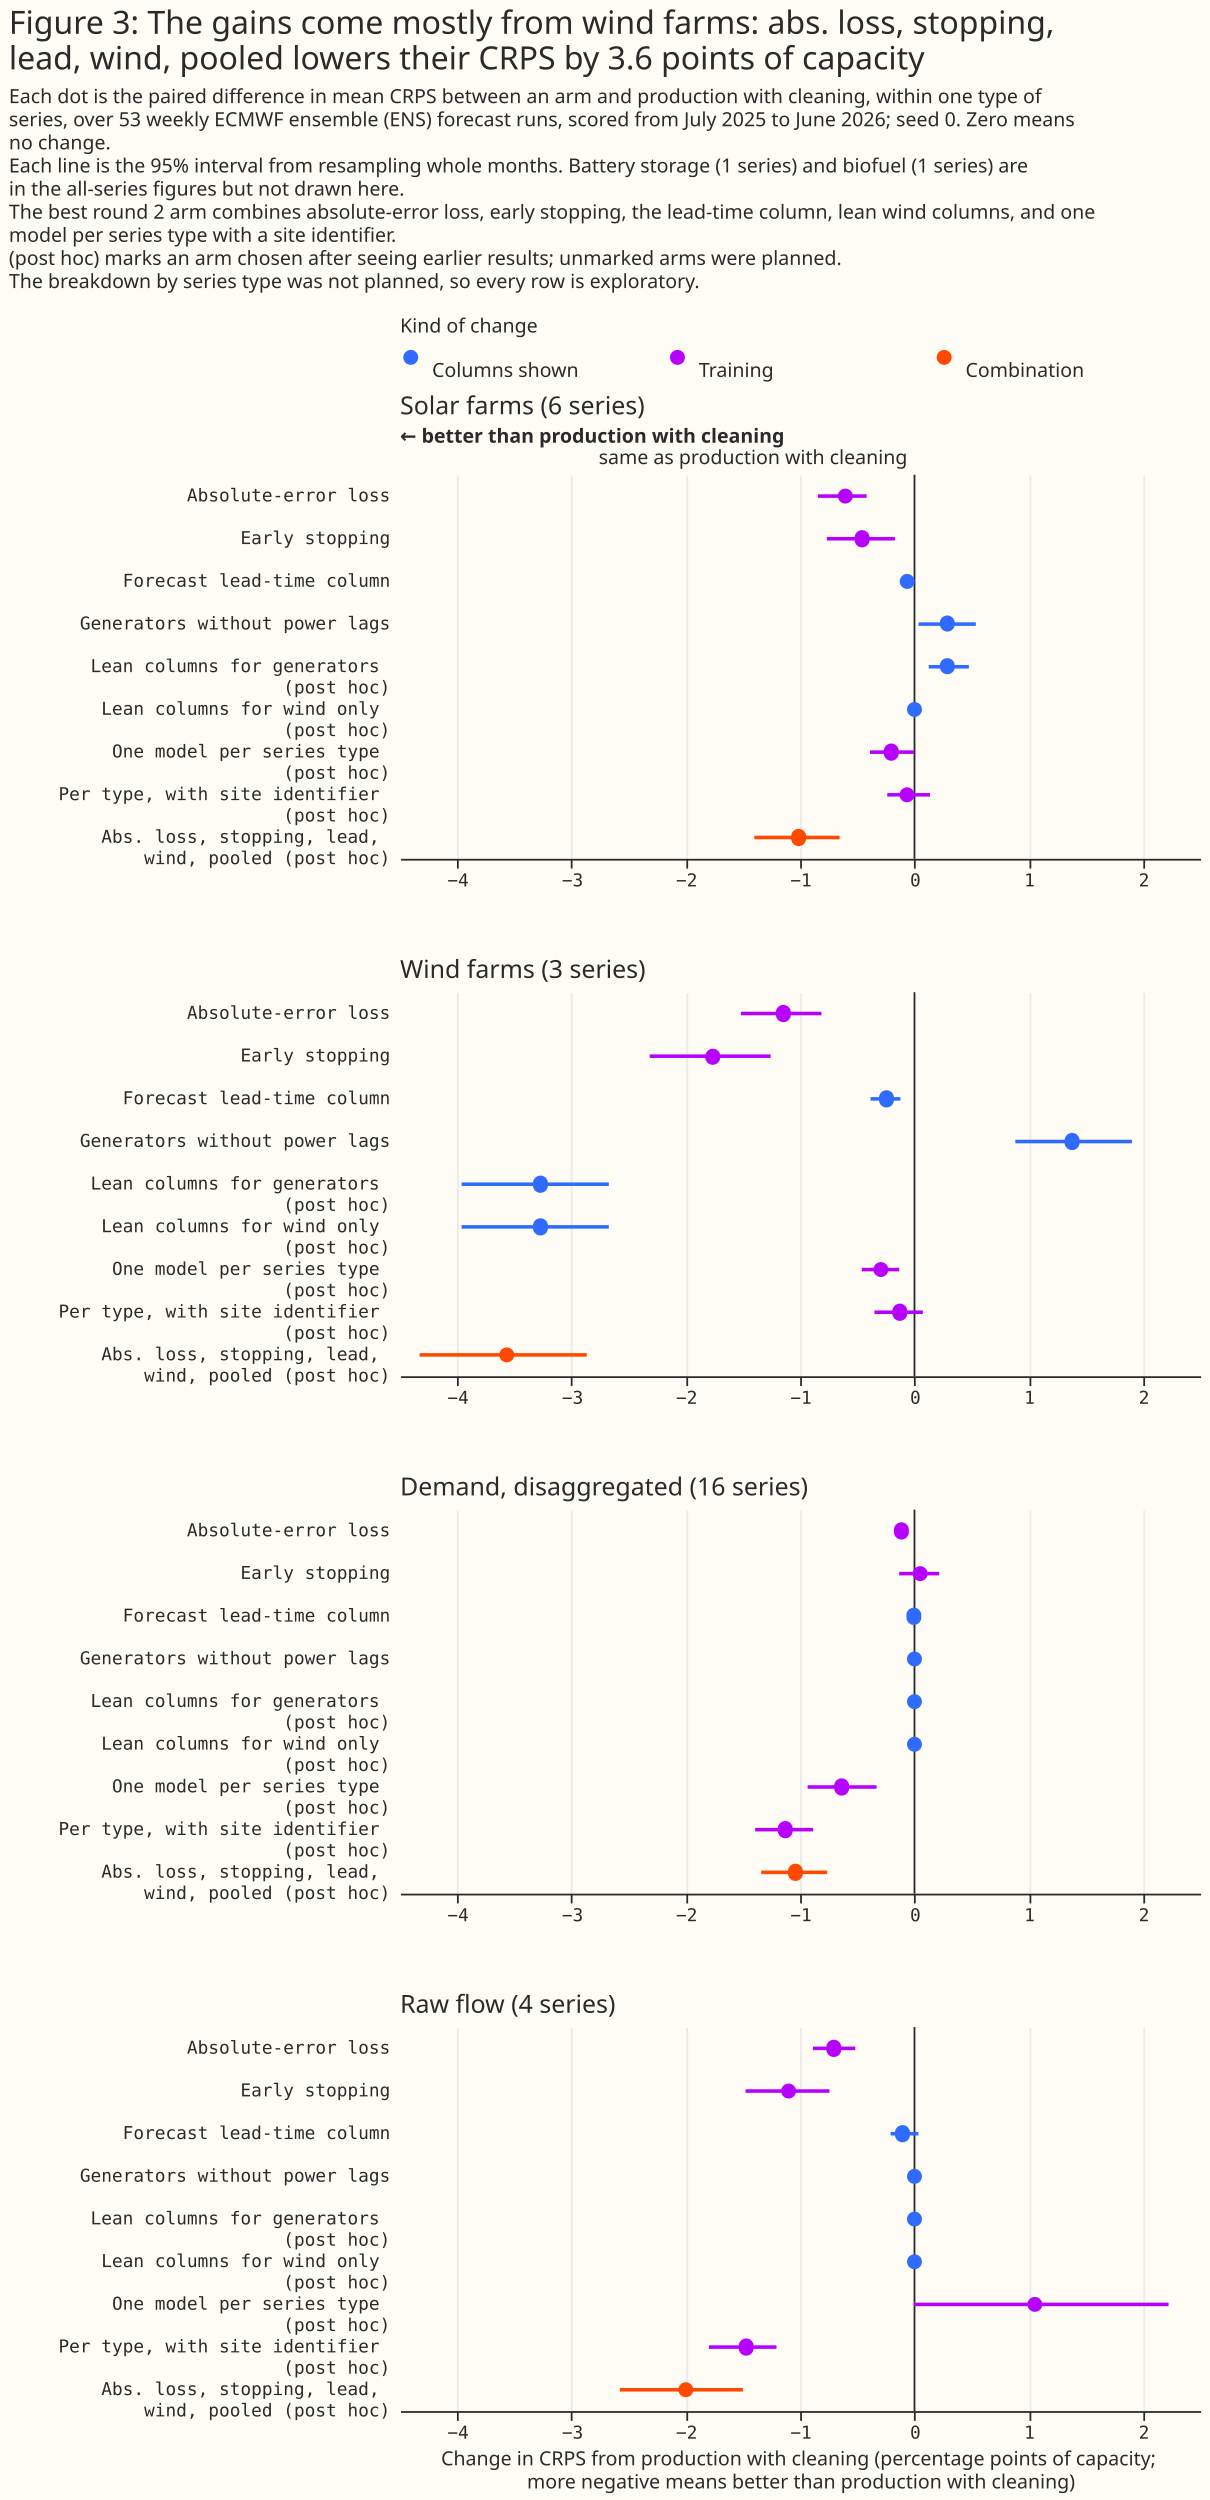
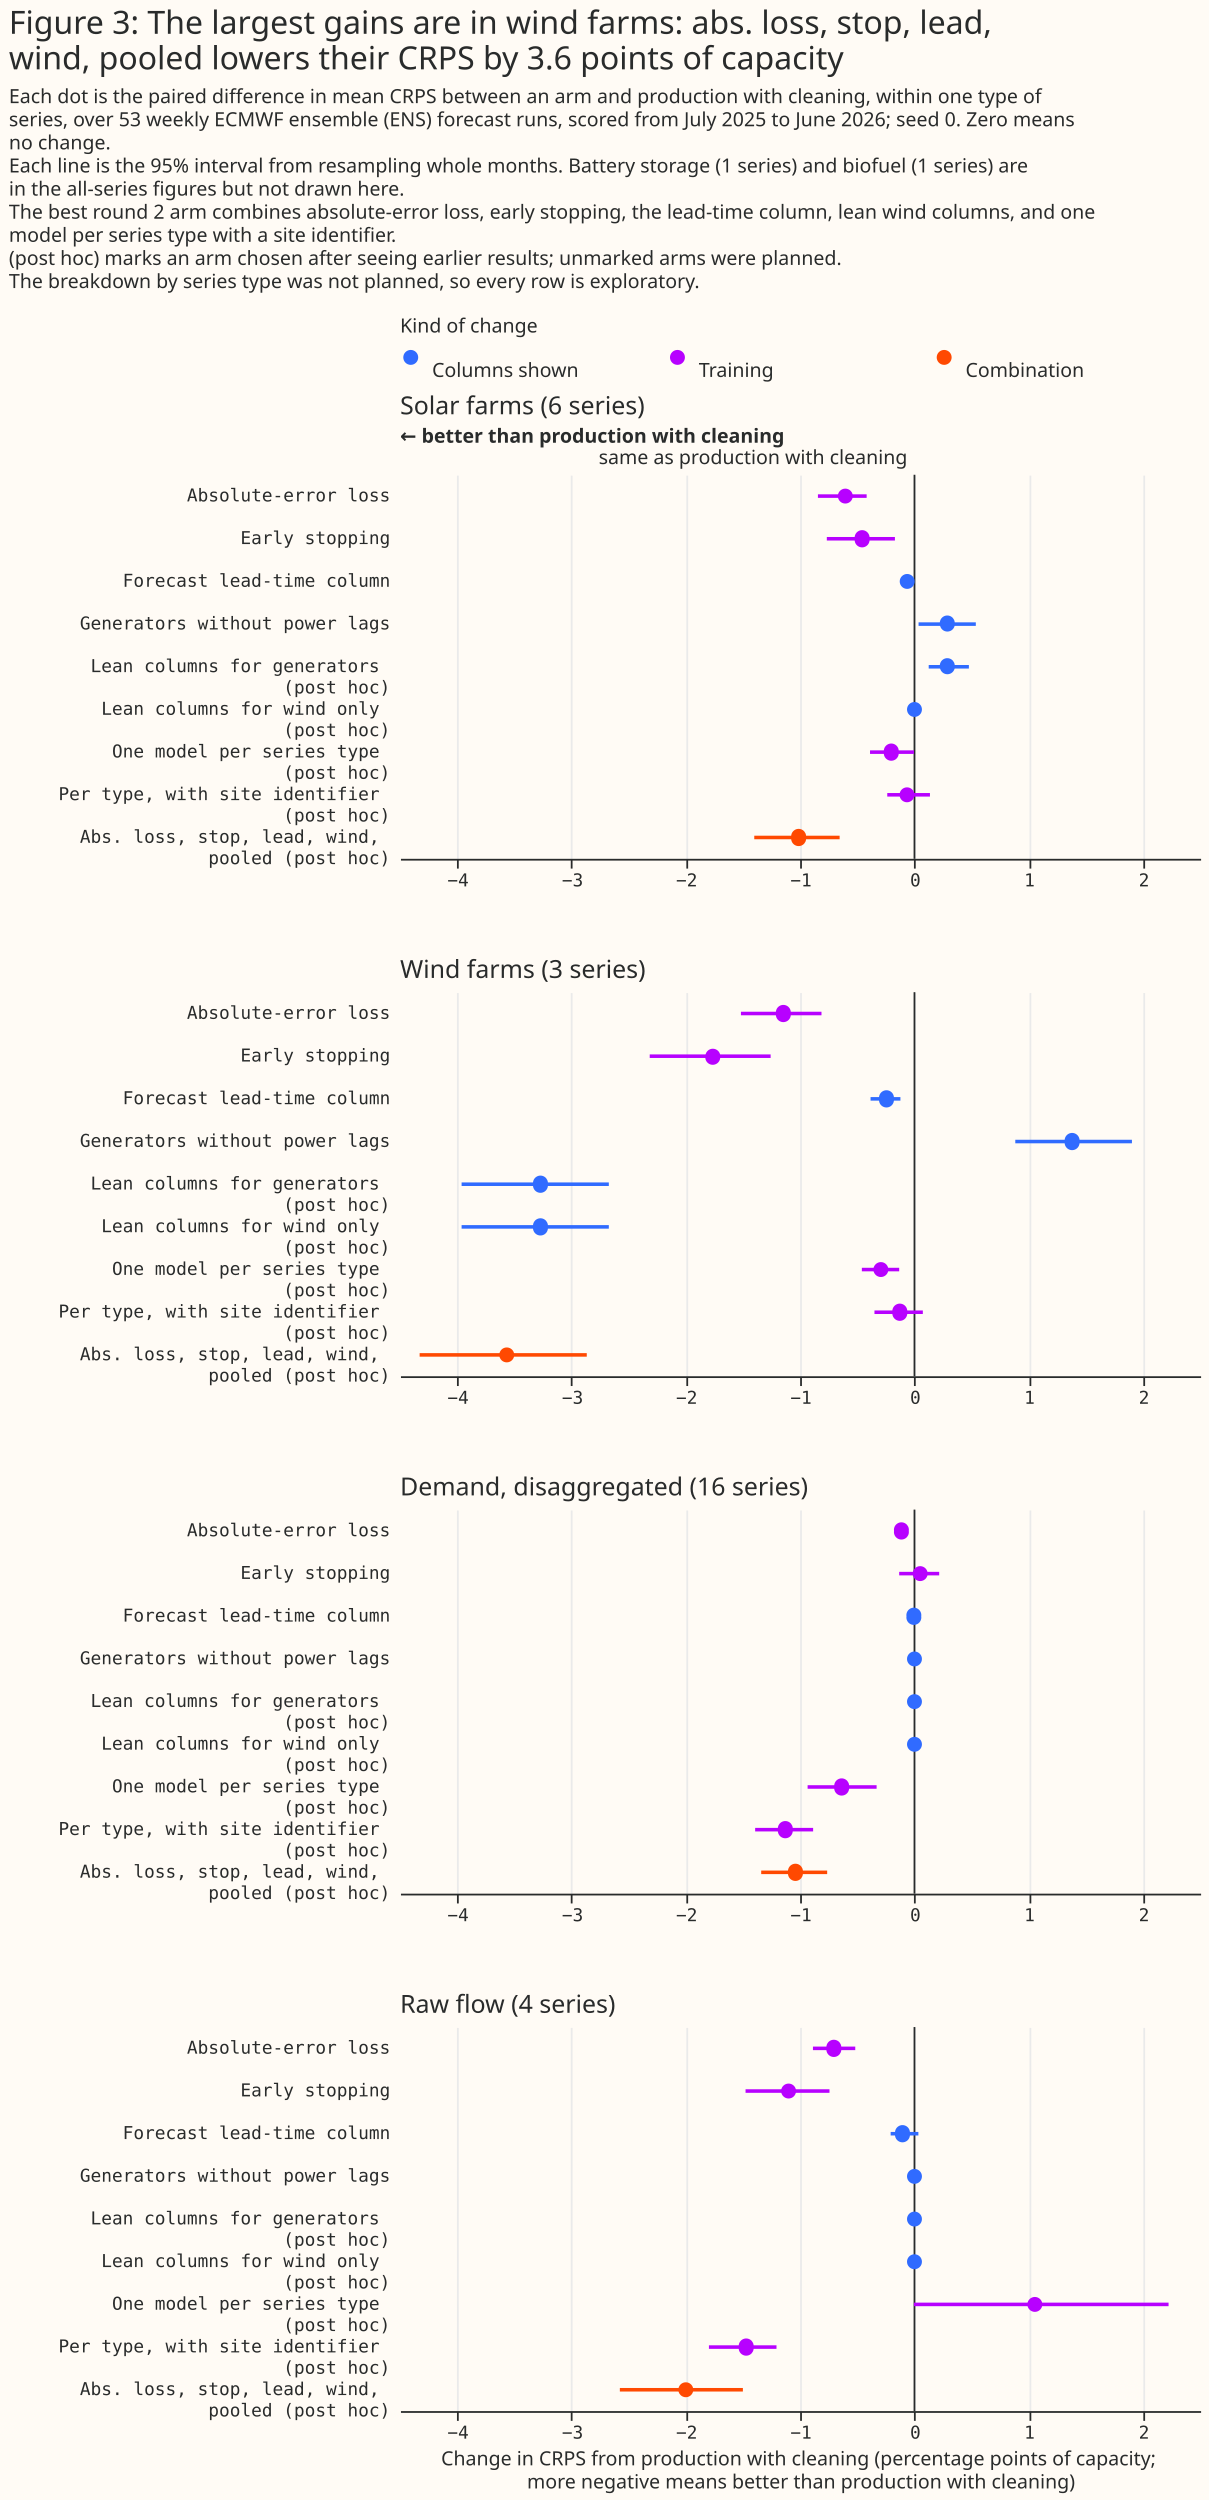
<svg xmlns="http://www.w3.org/2000/svg" width="680" height="1406" class="marks" viewBox="0 0 680 1406">
  <path fill="#fffbf5" d="M0 0h680v1406H0z" />
  <g fill="none" stroke-miterlimit="10" aria-roledescription="group mark container" class="mark-group role-frame root">
    <path d="M225 193h450z" aria-hidden="true" class="background" />
    <g aria-roledescription="group mark container" class="mark-group role-scope concat_0_group">
      <g aria-roledescription="group mark container" class="mark-group role-scope concat_0_concat_0_group">
        <path fill="#fffbf5" d="M225 193h450v16H225Z" aria-hidden="true" class="background" />
        <g aria-roledescription="symbol mark container" class="mark-symbol role-mark concat_0_concat_0_layer_0_marks">
          <path fill="#306bff" d="M235.2 201a4.2 4.2 0 1 1-8.4 0 4.2 4.2 0 1 1 8.4 0" aria-label="x: 6; colour: #306BFF; shape: circle" aria-roledescription="point" />
          <path fill="#b701ff" d="M385.2 201a4.2 4.2 0 1 1-8.4 0 4.2 4.2 0 1 1 8.4 0" aria-label="x: 156; colour: #B701FF; shape: circle" aria-roledescription="point" />
          <path fill="#ff4901" d="M535.2 201a4.2 4.2 0 1 1-8.4 0 4.2 4.2 0 1 1 8.4 0" aria-label="x: 306; colour: #FF4901; shape: circle" aria-roledescription="point" />
        </g>
        <g fill="#292b2b" aria-roledescription="text mark container" class="mark-text role-mark concat_0_concat_0_layer_2_marks" font-family="Matter XH, DM Sans, sans-serif" font-size="11">
          <text aria-label="x: 6; label: Columns shown" aria-roledescription="text mark" transform="translate(243 212)">Columns shown</text>
          <text aria-label="x: 156; label: Training" aria-roledescription="text mark" transform="translate(393 212)">Training</text>
          <text aria-label="x: 306; label: Combination" aria-roledescription="text mark" transform="translate(543 212)">Combination</text>
        </g>
        <g class="mark-group role-title">
          <text fill="#292b2b" aria-label="Title text 'Kind of change'" aria-roledescription="title" class="mark-text role-title-text" font-family="Matter XH, DM Sans, sans-serif" font-size="11" pointer-events="none" transform="translate(225 187)">Kind of change</text>
        </g>
      </g>
      <g aria-roledescription="group mark container" class="mark-group role-scope concat_0_concat_1_group">
        <path fill="#fffbf5" d="M225 267h450v216H225Z" aria-hidden="true" class="background" />
        <g aria-hidden="true" class="mark-group role-axis">
          <path stroke="#eaeaea" d="M257.5 483.5v-216m64 216v-216m65 216v-216m64 216v-216m64 216v-216m65 216v-216m64 216v-216" class="mark-rule role-axis-grid" pointer-events="none" />
        </g>
        <g aria-label="X-axis for a linear scale with values from −4.5 to 2.5" aria-roledescription="axis" class="mark-group role-axis" pointer-events="none">
          <path stroke="#292b2b" d="M257.5 483.5v5m64-5v5m65-5v5m64-5v5m64-5v5m65-5v5m64-5v5" class="mark-rule role-axis-tick" />
          <g fill="#292b2b" class="mark-text role-axis-label" font-family="Matter Semi Mono, Roboto Mono, monospace" font-size="10" text-anchor="middle">
            <text transform="translate(257.6 498.5)">−4</text>
            <text transform="translate(322 498.5)">−3</text>
            <text transform="translate(386.2 498.5)">−2</text>
            <text transform="translate(450.5 498.5)">−1</text>
            <text transform="translate(514.8 498.5)">0</text>
            <text transform="translate(579 498.5)">1</text>
            <text transform="translate(643.4 498.5)">2</text>
          </g>
          <path stroke="#292b2b" d="M225.5 483.5h450" class="mark-rule role-axis-domain" />
        </g>
-         <g aria-label="Y-axis for a discrete scale with 9 values: Absolute-error loss, Early stopping, Forecast lead-time column, Generators without power lags, Lean columns for generators (post hoc), ending with Abs. loss, stopping, lead, wind, pooled (post hoc)" aria-roledescription="axis" class="mark-group role-axis">
+         <g aria-label="Y-axis for a discrete scale with 9 values: Absolute-error loss, Early stopping, Forecast lead-time column, Generators without power lags, Lean columns for generators (post hoc), ending with Abs. loss, stop, lead, wind, pooled (post hoc)" aria-roledescription="axis" class="mark-group role-axis">
          <g fill="#292b2b" class="mark-text role-axis-label" font-family="Matter Semi Mono, Roboto Mono, monospace" font-size="10" pointer-events="none" text-anchor="end">
            <text transform="translate(219.5 282)">Absolute-error loss</text>
            <text transform="translate(219.5 306)">Early stopping</text>
            <text transform="translate(219.5 330)">Forecast lead-time column</text>
            <text transform="translate(219.5 354)">Generators without power lags</text>
            <text transform="translate(219.5 378)">
              <tspan>Lean columns for generators</tspan>
              <tspan x="0" dy="12">(post hoc)</tspan>
            </text>
            <text transform="translate(219.5 402)">
              <tspan>Lean columns for wind only</tspan>
              <tspan x="0" dy="12">(post hoc)</tspan>
            </text>
            <text transform="translate(219.5 426)">
              <tspan>One model per series type</tspan>
              <tspan x="0" dy="12">(post hoc)</tspan>
            </text>
            <text transform="translate(219.5 450)">
              <tspan>Per type, with site identifier</tspan>
              <tspan x="0" dy="12">(post hoc)</tspan>
            </text>
            <text transform="translate(219.5 474)">
-               <tspan>Abs. loss, stopping, lead,</tspan>
-               <tspan x="0" dy="12">wind, pooled (post hoc)</tspan>
+               <tspan>Abs. loss, stop, lead, wind,</tspan>
+               <tspan x="0" dy="12">pooled (post hoc)</tspan>
            </text>
          </g>
        </g>
        <g aria-roledescription="rule mark container" class="mark-rule role-mark concat_0_concat_1_layer_0_marks">
          <path stroke="#292b2b" d="M514.3 267v216" aria-label="x: 0" aria-roledescription="rule mark" />
        </g>
        <g aria-roledescription="text mark container" class="mark-text role-mark concat_0_concat_1_layer_1_marks">
          <text fill="#292b2b" aria-label="x: 0" aria-roledescription="text mark" font-family="Matter XH, DM Sans, sans-serif" font-size="11" text-anchor="end" transform="translate(510.3 261)">same as production with cleaning</text>
        </g>
        <g aria-roledescription="text mark container" class="mark-text role-mark concat_0_concat_1_layer_2_marks">
          <text fill="#292b2b" aria-label="x: −4.5" aria-roledescription="text mark" font-family="Matter XH, DM Sans, sans-serif" font-size="11" font-weight="bold" transform="translate(225 249)">← better than production with cleaning</text>
        </g>
        <g stroke-width="2" aria-hidden="true" class="mark-rule role-mark concat_0_concat_1_layer_3_marks" clip-path="url(#a)" transform="translate(225 267)">
          <path stroke="#b701ff" d="M235 12h27.4M240 36h38.3" />
          <path stroke="#306bff" d="M282 60h5.5m4.1 24h32.2m-26.5 24h22.6m-30.6 24" />
          <path stroke="#b701ff" d="M264.3 156H289m-15 24h24" />
          <path stroke="#ff4901" d="M199.2 204h48" />
        </g>
        <g aria-hidden="true" class="mark-symbol role-mark concat_0_concat_1_layer_4_marks" clip-path="url(#b)" transform="translate(225 267)">
          <path fill="#b701ff" d="M254.6 12a4.2 4.2 0 1 1-8.4 0 4.2 4.2 0 1 1 8.4 0m9.4 24a4.2 4.2 0 1 1-8.3 0 4.2 4.2 0 1 1 8.3 0" />
          <path fill="#306bff" d="M289.4 60a4.2 4.2 0 1 1-8.4 0 4.2 4.2 0 1 1 8.4 0M312 84a4.2 4.2 0 1 1-8.4 0 4.2 4.2 0 1 1 8.3 0m.1 24a4.2 4.2 0 1 1-8.4 0 4.2 4.2 0 1 1 8.3 0m-18.4 24a4.2 4.2 0 1 1-8.4 0 4.2 4.2 0 1 1 8.4 0" />
          <path fill="#b701ff" d="M280.4 156a4.2 4.2 0 1 1-8.3 0 4.2 4.2 0 1 1 8.3 0m8.9 24a4.2 4.2 0 1 1-8.4 0 4.2 4.2 0 1 1 8.4 0" />
          <path fill="#ff4901" d="M228.3 204a4.2 4.2 0 1 1-8.3 0 4.2 4.2 0 1 1 8.3 0" />
        </g>
        <g class="mark-group role-title">
          <text fill="#292b2b" aria-label="Title text 'Solar farms (6 series)'" aria-roledescription="title" class="mark-text role-title-text" font-family="Matter XH, DM Sans, sans-serif" font-size="14" pointer-events="none" transform="translate(225 233)">Solar farms (6 series)</text>
        </g>
      </g>
    </g>
    <g aria-roledescription="group mark container" class="mark-group role-scope concat_1_group">
      <path fill="#fffbf5" d="M225 558h450v216H225Z" aria-hidden="true" class="background" />
      <g aria-hidden="true" class="mark-group role-axis">
        <path stroke="#eaeaea" d="M257.5 774.5v-216m64 216v-216m65 216v-216m64 216v-216m64 216v-216m65 216v-216m64 216v-216" class="mark-rule role-axis-grid" pointer-events="none" />
      </g>
      <g aria-label="X-axis for a linear scale with values from −4.5 to 2.5" aria-roledescription="axis" class="mark-group role-axis" pointer-events="none">
        <path stroke="#292b2b" d="M257.5 774.5v5m64-5v5m65-5v5m64-5v5m64-5v5m65-5v5m64-5v5" class="mark-rule role-axis-tick" />
        <g fill="#292b2b" class="mark-text role-axis-label" font-family="Matter Semi Mono, Roboto Mono, monospace" font-size="10" text-anchor="middle">
          <text transform="translate(257.6 789.5)">−4</text>
          <text transform="translate(322 789.5)">−3</text>
          <text transform="translate(386.2 789.5)">−2</text>
          <text transform="translate(450.5 789.5)">−1</text>
          <text transform="translate(514.8 789.5)">0</text>
          <text transform="translate(579 789.5)">1</text>
          <text transform="translate(643.4 789.5)">2</text>
        </g>
        <path stroke="#292b2b" d="M225.5 774.5h450" class="mark-rule role-axis-domain" />
      </g>
-       <g aria-label="Y-axis for a discrete scale with 9 values: Absolute-error loss, Early stopping, Forecast lead-time column, Generators without power lags, Lean columns for generators (post hoc), ending with Abs. loss, stopping, lead, wind, pooled (post hoc)" aria-roledescription="axis" class="mark-group role-axis">
+       <g aria-label="Y-axis for a discrete scale with 9 values: Absolute-error loss, Early stopping, Forecast lead-time column, Generators without power lags, Lean columns for generators (post hoc), ending with Abs. loss, stop, lead, wind, pooled (post hoc)" aria-roledescription="axis" class="mark-group role-axis">
        <g fill="#292b2b" class="mark-text role-axis-label" font-family="Matter Semi Mono, Roboto Mono, monospace" font-size="10" pointer-events="none" text-anchor="end">
          <text transform="translate(219.5 573)">Absolute-error loss</text>
          <text transform="translate(219.5 597)">Early stopping</text>
          <text transform="translate(219.5 621)">Forecast lead-time column</text>
          <text transform="translate(219.5 645)">Generators without power lags</text>
          <text transform="translate(219.5 669)">
            <tspan>Lean columns for generators</tspan>
            <tspan x="0" dy="12">(post hoc)</tspan>
          </text>
          <text transform="translate(219.5 693)">
            <tspan>Lean columns for wind only</tspan>
            <tspan x="0" dy="12">(post hoc)</tspan>
          </text>
          <text transform="translate(219.5 717)">
            <tspan>One model per series type</tspan>
            <tspan x="0" dy="12">(post hoc)</tspan>
          </text>
          <text transform="translate(219.5 741)">
            <tspan>Per type, with site identifier</tspan>
            <tspan x="0" dy="12">(post hoc)</tspan>
          </text>
          <text transform="translate(219.5 765)">
-             <tspan>Abs. loss, stopping, lead,</tspan>
-             <tspan x="0" dy="12">wind, pooled (post hoc)</tspan>
+             <tspan>Abs. loss, stop, lead, wind,</tspan>
+             <tspan x="0" dy="12">pooled (post hoc)</tspan>
          </text>
        </g>
      </g>
      <g aria-roledescription="rule mark container" class="mark-rule role-mark concat_1_layer_0_marks">
        <path stroke="#292b2b" d="M514.3 558v216" aria-label="x: 0" aria-roledescription="rule mark" />
      </g>
      <g stroke-width="2" aria-hidden="true" class="mark-rule role-mark concat_1_layer_1_marks" clip-path="url(#c)" transform="translate(225 558)">
        <path stroke="#b701ff" d="M191.7 12H237m-96.6 24h68" />
        <path stroke="#306bff" d="M264.6 60h16.8M346 84h65.6m-377 24h82.8m-82.8 24h82.8" />
        <path stroke="#b701ff" d="M259.7 156h21m-13.9 24H294" />
        <path stroke="#ff4901" d="M11 204h94" />
      </g>
      <g aria-hidden="true" class="mark-symbol role-mark concat_1_layer_2_marks" clip-path="url(#d)" transform="translate(225 558)">
        <path fill="#b701ff" d="M219.7 12a4.2 4.2 0 1 1-8.3 0 4.2 4.2 0 1 1 8.3 0M180 36a4.2 4.2 0 1 1-8.3 0 4.2 4.2 0 1 1 8.4 0" />
        <path fill="#306bff" d="M277.7 60a4.2 4.2 0 1 1-8.3 0 4.2 4.2 0 1 1 8.3 0m104.4 24a4.2 4.2 0 1 1-8.3 0 4.2 4.2 0 1 1 8.3 0m-299 24a4.2 4.2 0 1 1-8.3 0 4.2 4.2 0 1 1 8.3 0m0 24a4.2 4.2 0 1 1-8.3 0 4.2 4.2 0 1 1 8.3 0" />
        <path fill="#b701ff" d="M274.6 156a4.2 4.2 0 1 1-8.4 0 4.2 4.2 0 1 1 8.4 0m10.6 24a4.2 4.2 0 1 1-8.3 0 4.2 4.2 0 1 1 8.3 0" />
        <path fill="#ff4901" d="M64.2 204a4.2 4.2 0 1 1-8.4 0 4.2 4.2 0 1 1 8.4 0" />
      </g>
      <g class="mark-group role-title">
        <text fill="#292b2b" aria-label="Title text 'Wind farms (3 series)'" aria-roledescription="title" class="mark-text role-title-text" font-family="Matter XH, DM Sans, sans-serif" font-size="14" pointer-events="none" transform="translate(225 550)">Wind farms (3 series)</text>
      </g>
    </g>
    <g aria-roledescription="group mark container" class="mark-group role-scope concat_2_group">
      <path fill="#fffbf5" d="M225 849h450v216H225Z" aria-hidden="true" class="background" />
      <g aria-hidden="true" class="mark-group role-axis">
        <path stroke="#eaeaea" d="M257.5 1065.5v-216m64 216v-216m65 216v-216m64 216v-216m64 216v-216m65 216v-216m64 216v-216" class="mark-rule role-axis-grid" pointer-events="none" />
      </g>
      <g aria-label="X-axis for a linear scale with values from −4.5 to 2.5" aria-roledescription="axis" class="mark-group role-axis" pointer-events="none">
        <path stroke="#292b2b" d="M257.5 1065.5v5m64-5v5m65-5v5m64-5v5m64-5v5m65-5v5m64-5v5" class="mark-rule role-axis-tick" />
        <g fill="#292b2b" class="mark-text role-axis-label" font-family="Matter Semi Mono, Roboto Mono, monospace" font-size="10" text-anchor="middle">
          <text transform="translate(257.6 1080.5)">−4</text>
          <text transform="translate(322 1080.5)">−3</text>
          <text transform="translate(386.2 1080.5)">−2</text>
          <text transform="translate(450.5 1080.5)">−1</text>
          <text transform="translate(514.8 1080.5)">0</text>
          <text transform="translate(579 1080.5)">1</text>
          <text transform="translate(643.4 1080.5)">2</text>
        </g>
        <path stroke="#292b2b" d="M225.5 1065.5h450" class="mark-rule role-axis-domain" />
      </g>
-       <g aria-label="Y-axis for a discrete scale with 9 values: Absolute-error loss, Early stopping, Forecast lead-time column, Generators without power lags, Lean columns for generators (post hoc), ending with Abs. loss, stopping, lead, wind, pooled (post hoc)" aria-roledescription="axis" class="mark-group role-axis">
+       <g aria-label="Y-axis for a discrete scale with 9 values: Absolute-error loss, Early stopping, Forecast lead-time column, Generators without power lags, Lean columns for generators (post hoc), ending with Abs. loss, stop, lead, wind, pooled (post hoc)" aria-roledescription="axis" class="mark-group role-axis">
        <g fill="#292b2b" class="mark-text role-axis-label" font-family="Matter Semi Mono, Roboto Mono, monospace" font-size="10" pointer-events="none" text-anchor="end">
          <text transform="translate(219.5 864)">Absolute-error loss</text>
          <text transform="translate(219.5 888)">Early stopping</text>
          <text transform="translate(219.5 912)">Forecast lead-time column</text>
          <text transform="translate(219.5 936)">Generators without power lags</text>
          <text transform="translate(219.5 960)">
            <tspan>Lean columns for generators</tspan>
            <tspan x="0" dy="12">(post hoc)</tspan>
          </text>
          <text transform="translate(219.5 984)">
            <tspan>Lean columns for wind only</tspan>
            <tspan x="0" dy="12">(post hoc)</tspan>
          </text>
          <text transform="translate(219.5 1008)">
            <tspan>One model per series type</tspan>
            <tspan x="0" dy="12">(post hoc)</tspan>
          </text>
          <text transform="translate(219.5 1032)">
            <tspan>Per type, with site identifier</tspan>
            <tspan x="0" dy="12">(post hoc)</tspan>
          </text>
          <text transform="translate(219.5 1056)">
-             <tspan>Abs. loss, stopping, lead,</tspan>
-             <tspan x="0" dy="12">wind, pooled (post hoc)</tspan>
+             <tspan>Abs. loss, stop, lead, wind,</tspan>
+             <tspan x="0" dy="12">pooled (post hoc)</tspan>
          </text>
        </g>
      </g>
      <g aria-roledescription="rule mark container" class="mark-rule role-mark concat_2_layer_0_marks">
        <path stroke="#292b2b" d="M514.3 849v216" aria-label="x: 0" aria-roledescription="rule mark" />
      </g>
      <g stroke-width="2" aria-hidden="true" class="mark-rule role-mark concat_2_layer_1_marks" clip-path="url(#e)" transform="translate(225 849)">
        <path stroke="#b701ff" d="M278.7 12h6.7m-4.7 24h22.5" />
        <path stroke="#306bff" d="M287.4 60h3m-1.1 72" />
        <path stroke="#b701ff" d="M229.2 156H268m-68.3 24h32.6" />
        <path stroke="#ff4901" d="M203.1 204h37.1" />
      </g>
      <g aria-hidden="true" class="mark-symbol role-mark concat_2_layer_2_marks" clip-path="url(#f)" transform="translate(225 849)">
        <path fill="#b701ff" d="M286.1 12a4.2 4.2 0 1 1-8.3 0 4.2 4.2 0 1 1 8.3 0m10.6 24a4.2 4.2 0 1 1-8.4 0 4.2 4.2 0 1 1 8.4 0" />
        <path fill="#306bff" d="M293.1 60a4.2 4.2 0 1 1-8.3 0 4.2 4.2 0 1 1 8.3 0m.4 24a4.2 4.2 0 1 1-8.4 0 4.2 4.2 0 1 1 8.4 0m0 24a4.2 4.2 0 1 1-8.4 0 4.2 4.2 0 1 1 8.4 0m0 24a4.2 4.2 0 1 1-8.4 0 4.2 4.2 0 1 1 8.4 0" />
        <path fill="#b701ff" d="M252.5 156a4.2 4.2 0 1 1-8.3 0 4.2 4.2 0 1 1 8.3 0m-31.7 24a4.2 4.2 0 1 1-8.3 0 4.2 4.2 0 1 1 8.3 0" />
        <path fill="#ff4901" d="M226.5 204a4.2 4.2 0 1 1-8.3 0 4.2 4.2 0 1 1 8.3 0" />
      </g>
      <g class="mark-group role-title">
        <text fill="#292b2b" aria-label="Title text 'Demand, disaggregated (16 series)'" aria-roledescription="title" class="mark-text role-title-text" font-family="Matter XH, DM Sans, sans-serif" font-size="14" pointer-events="none" transform="translate(225 841)">Demand, disaggregated (16 series)</text>
      </g>
    </g>
    <g aria-roledescription="group mark container" class="mark-group role-scope concat_3_group">
      <path fill="#fffbf5" d="M225 1140h450v216H225Z" aria-hidden="true" class="background" />
      <g aria-hidden="true" class="mark-group role-axis">
        <path stroke="#eaeaea" d="M257.5 1356.5v-216m64 216v-216m65 216v-216m64 216v-216m64 216v-216m65 216v-216m64 216v-216" class="mark-rule role-axis-grid" pointer-events="none" />
      </g>
      <g aria-label="X-axis titled 'Change in CRPS from production with cleaning (percentage points of capacity; more negative means better than production with cleaning)' for a linear scale with values from −4.5 to 2.5" aria-roledescription="axis" class="mark-group role-axis" pointer-events="none">
        <path stroke="#292b2b" d="M257.5 1356.5v5m64-5v5m65-5v5m64-5v5m64-5v5m65-5v5m64-5v5" class="mark-rule role-axis-tick" />
        <g fill="#292b2b" class="mark-text role-axis-label" font-family="Matter Semi Mono, Roboto Mono, monospace" font-size="10" text-anchor="middle">
          <text transform="translate(257.6 1371.5)">−4</text>
          <text transform="translate(322 1371.5)">−3</text>
          <text transform="translate(386.2 1371.5)">−2</text>
          <text transform="translate(450.5 1371.5)">−1</text>
          <text transform="translate(514.8 1371.5)">0</text>
          <text transform="translate(579 1371.5)">1</text>
          <text transform="translate(643.4 1371.5)">2</text>
        </g>
        <path stroke="#292b2b" d="M225.5 1356.5h450" class="mark-rule role-axis-domain" />
        <text fill="#292b2b" class="mark-text role-axis-title" font-family="Matter XH, DM Sans, sans-serif" font-size="11" text-anchor="middle" transform="translate(450.5 1386.5)">
          <tspan>Change in CRPS from production with cleaning (percentage points of capacity;</tspan>
          <tspan x="0" dy="13">more negative means better than production with cleaning)</tspan>
        </text>
      </g>
-       <g aria-label="Y-axis for a discrete scale with 9 values: Absolute-error loss, Early stopping, Forecast lead-time column, Generators without power lags, Lean columns for generators (post hoc), ending with Abs. loss, stopping, lead, wind, pooled (post hoc)" aria-roledescription="axis" class="mark-group role-axis">
+       <g aria-label="Y-axis for a discrete scale with 9 values: Absolute-error loss, Early stopping, Forecast lead-time column, Generators without power lags, Lean columns for generators (post hoc), ending with Abs. loss, stop, lead, wind, pooled (post hoc)" aria-roledescription="axis" class="mark-group role-axis">
        <g fill="#292b2b" class="mark-text role-axis-label" font-family="Matter Semi Mono, Roboto Mono, monospace" font-size="10" pointer-events="none" text-anchor="end">
          <text transform="translate(219.5 1155)">Absolute-error loss</text>
          <text transform="translate(219.5 1179)">Early stopping</text>
          <text transform="translate(219.5 1203)">Forecast lead-time column</text>
          <text transform="translate(219.5 1227)">Generators without power lags</text>
          <text transform="translate(219.5 1251)">
            <tspan>Lean columns for generators</tspan>
            <tspan x="0" dy="12">(post hoc)</tspan>
          </text>
          <text transform="translate(219.5 1275)">
            <tspan>Lean columns for wind only</tspan>
            <tspan x="0" dy="12">(post hoc)</tspan>
          </text>
          <text transform="translate(219.5 1299)">
            <tspan>One model per series type</tspan>
            <tspan x="0" dy="12">(post hoc)</tspan>
          </text>
          <text transform="translate(219.5 1323)">
            <tspan>Per type, with site identifier</tspan>
            <tspan x="0" dy="12">(post hoc)</tspan>
          </text>
          <text transform="translate(219.5 1347)">
-             <tspan>Abs. loss, stopping, lead,</tspan>
-             <tspan x="0" dy="12">wind, pooled (post hoc)</tspan>
+             <tspan>Abs. loss, stop, lead, wind,</tspan>
+             <tspan x="0" dy="12">pooled (post hoc)</tspan>
          </text>
        </g>
      </g>
      <g aria-roledescription="rule mark container" class="mark-rule role-mark concat_3_layer_0_marks">
        <path stroke="#292b2b" d="M514.3 1140v216" aria-label="x: 0" aria-roledescription="rule mark" />
      </g>
      <g stroke-width="2" aria-hidden="true" class="mark-rule role-mark concat_3_layer_1_marks" clip-path="url(#g)" transform="translate(225 1140)">
        <path stroke="#b701ff" d="M232.2 12H256m-61.7 24h47.2" />
        <path stroke="#306bff" d="M275.9 60h15.6m-2.2 72" />
        <path stroke="#b701ff" d="M289 156h143.2m-258.5 24h38" />
        <path stroke="#ff4901" d="M123.6 204h69.2" />
      </g>
      <g aria-hidden="true" class="mark-symbol role-mark concat_3_layer_2_marks" clip-path="url(#h)" transform="translate(225 1140)">
        <path fill="#b701ff" d="M248.1 12a4.2 4.2 0 1 1-8.3 0 4.2 4.2 0 1 1 8.3 0m-25.4 24a4.2 4.2 0 1 1-8.4 0 4.2 4.2 0 1 1 8.4 0" />
        <path fill="#306bff" d="M286.7 60a4.2 4.2 0 1 1-8.3 0 4.2 4.2 0 1 1 8.3 0m6.8 24a4.2 4.2 0 1 1-8.4 0 4.2 4.2 0 1 1 8.4 0m0 24a4.2 4.2 0 1 1-8.4 0 4.2 4.2 0 1 1 8.4 0m0 24a4.2 4.2 0 1 1-8.4 0 4.2 4.2 0 1 1 8.4 0" />
        <path fill="#b701ff" d="M361.2 156a4.2 4.2 0 1 1-8.4 0 4.2 4.2 0 1 1 8.4 0m-162.4 24a4.2 4.2 0 1 1-8.3 0 4.2 4.2 0 1 1 8.3 0" />
        <path fill="#ff4901" d="M164.9 204a4.2 4.2 0 1 1-8.4 0 4.2 4.2 0 1 1 8.4 0" />
      </g>
      <g class="mark-group role-title">
        <text fill="#292b2b" aria-label="Title text 'Raw flow (4 series)'" aria-roledescription="title" class="mark-text role-title-text" font-family="Matter XH, DM Sans, sans-serif" font-size="14" pointer-events="none" transform="translate(225 1132)">Raw flow (4 series)</text>
      </g>
    </g>
    <g fill="#292b2b" class="mark-group role-title" font-family="Matter XH, DM Sans, sans-serif" pointer-events="none">
-       <text aria-label="Title text 'Figure 3: The gains come mostly from wind farms: abs. loss, stopping, lead, wind, pooled lowers their CRPS by 3.6 points of capacity'" aria-roledescription="title" class="mark-text role-title-text" font-size="18" transform="translate(5 19)">
-         <tspan>Figure 3: The gains come mostly from wind farms: abs. loss, stopping,</tspan>
-         <tspan x="0" dy="20">lead, wind, pooled lowers their CRPS by 3.6 points of capacity</tspan>
+       <text aria-label="Title text 'Figure 3: The largest gains are in wind farms: abs. loss, stop, lead, wind, pooled lowers their CRPS by 3.6 points of capacity'" aria-roledescription="title" class="mark-text role-title-text" font-size="18" transform="translate(5 19)">
+         <tspan>Figure 3: The largest gains are in wind farms: abs. loss, stop, lead,</tspan>
+         <tspan x="0" dy="20">wind, pooled lowers their CRPS by 3.6 points of capacity</tspan>
      </text>
      <text aria-label="Subtitle text 'Each dot is the paired difference in mean CRPS between an arm and production with cleaning, within one type of series, over 53 weekly ECMWF ensemble (ENS) forecast runs, scored from July 2025 to June 2026; seed 0. Zero means no change. Each line is the 95% interval from resampling whole months. Battery storage (1 series) and biofuel (1 series) are in the all-series figures but not drawn here. The best round 2 arm combines absolute-error loss, early stopping, the lead-time column, lean wind columns, and one model per series type with a site identifier. (post hoc) marks an arm chosen after seeing earlier results; unmarked arms were planned. The breakdown by series type was not planned, so every row is exploratory.'" aria-roledescription="subtitle" class="mark-text role-title-subtitle" font-size="11" transform="translate(5 58)">
        <tspan>Each dot is the paired difference in mean CRPS between an arm and production with cleaning, within one type of</tspan>
        <tspan x="0" dy="13">series, over 53 weekly ECMWF ensemble (ENS) forecast runs, scored from July 2025 to June 2026; seed 0. Zero means</tspan>
        <tspan x="0" dy="13">no change.</tspan>
        <tspan x="0" dy="13">Each line is the 95% interval from resampling whole months. Battery storage (1 series) and biofuel (1 series) are</tspan>
        <tspan x="0" dy="13">in the all-series figures but not drawn here.</tspan>
        <tspan x="0" dy="13">The best round 2 arm combines absolute-error loss, early stopping, the lead-time column, lean wind columns, and one</tspan>
        <tspan x="0" dy="13">model per series type with a site identifier.</tspan>
        <tspan x="0" dy="13">(post hoc) marks an arm chosen after seeing earlier results; unmarked arms were planned.</tspan>
        <tspan x="0" dy="13">The breakdown by series type was not planned, so every row is exploratory.</tspan>
      </text>
    </g>
  </g>
  <defs>
    <clipPath id="a">
      <path d="M0 0h450v216H0z" />
    </clipPath>
    <clipPath id="b">
      <path d="M0 0h450v216H0z" />
    </clipPath>
    <clipPath id="c">
      <path d="M0 0h450v216H0z" />
    </clipPath>
    <clipPath id="d">
      <path d="M0 0h450v216H0z" />
    </clipPath>
    <clipPath id="e">
      <path d="M0 0h450v216H0z" />
    </clipPath>
    <clipPath id="f">
      <path d="M0 0h450v216H0z" />
    </clipPath>
    <clipPath id="g">
      <path d="M0 0h450v216H0z" />
    </clipPath>
    <clipPath id="h">
      <path d="M0 0h450v216H0z" />
    </clipPath>
  </defs>
</svg>
